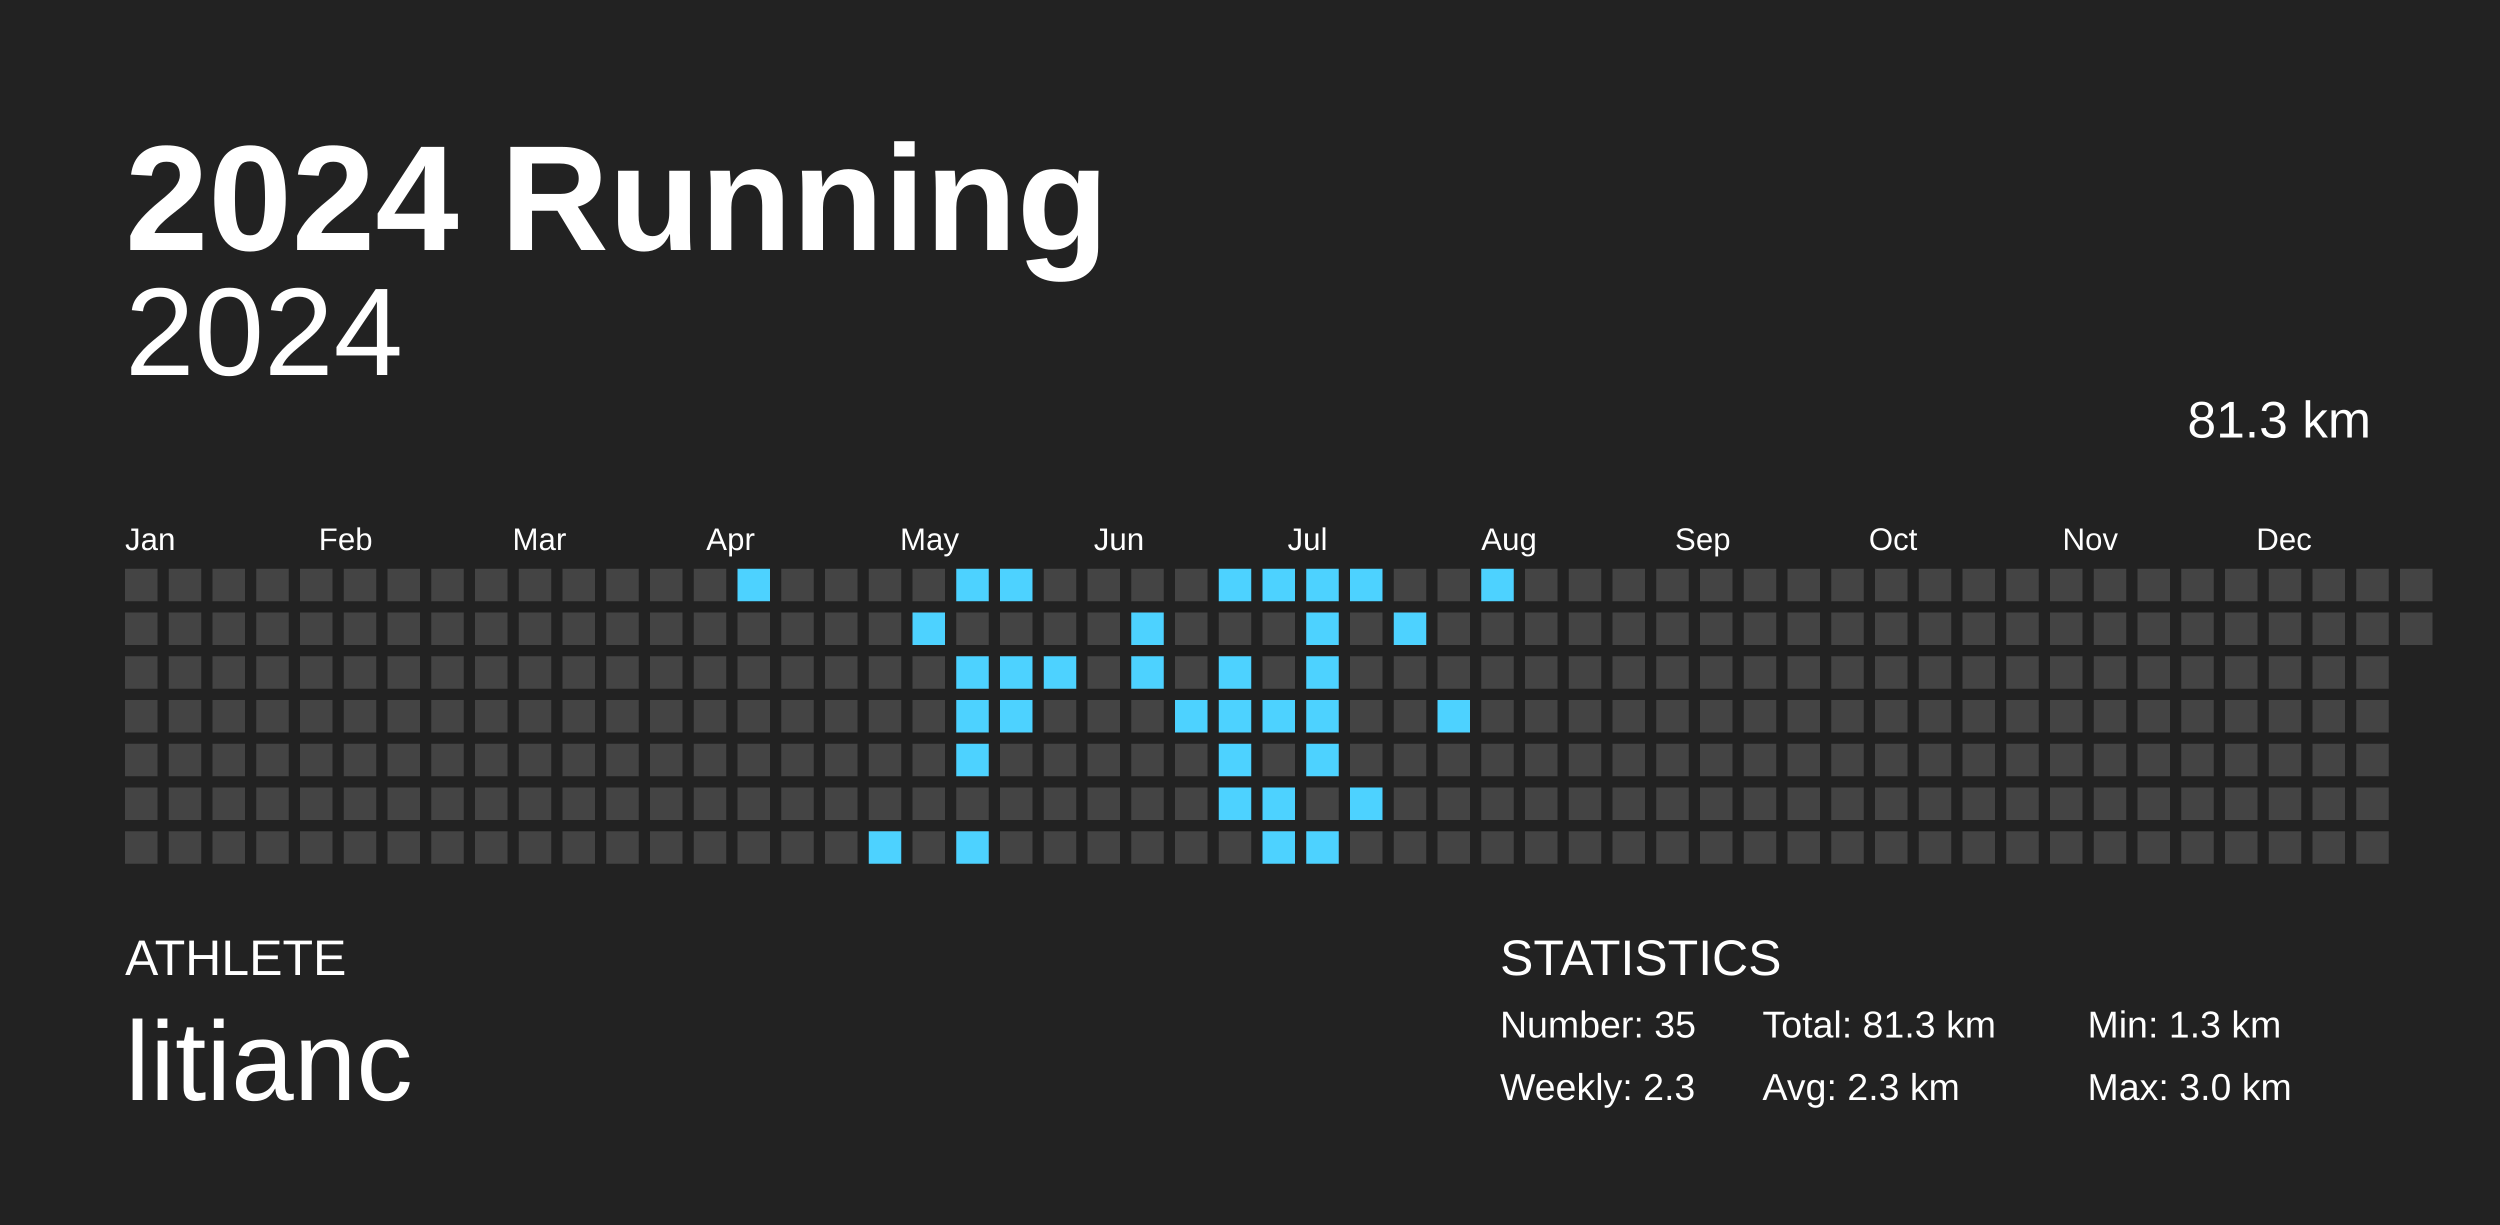
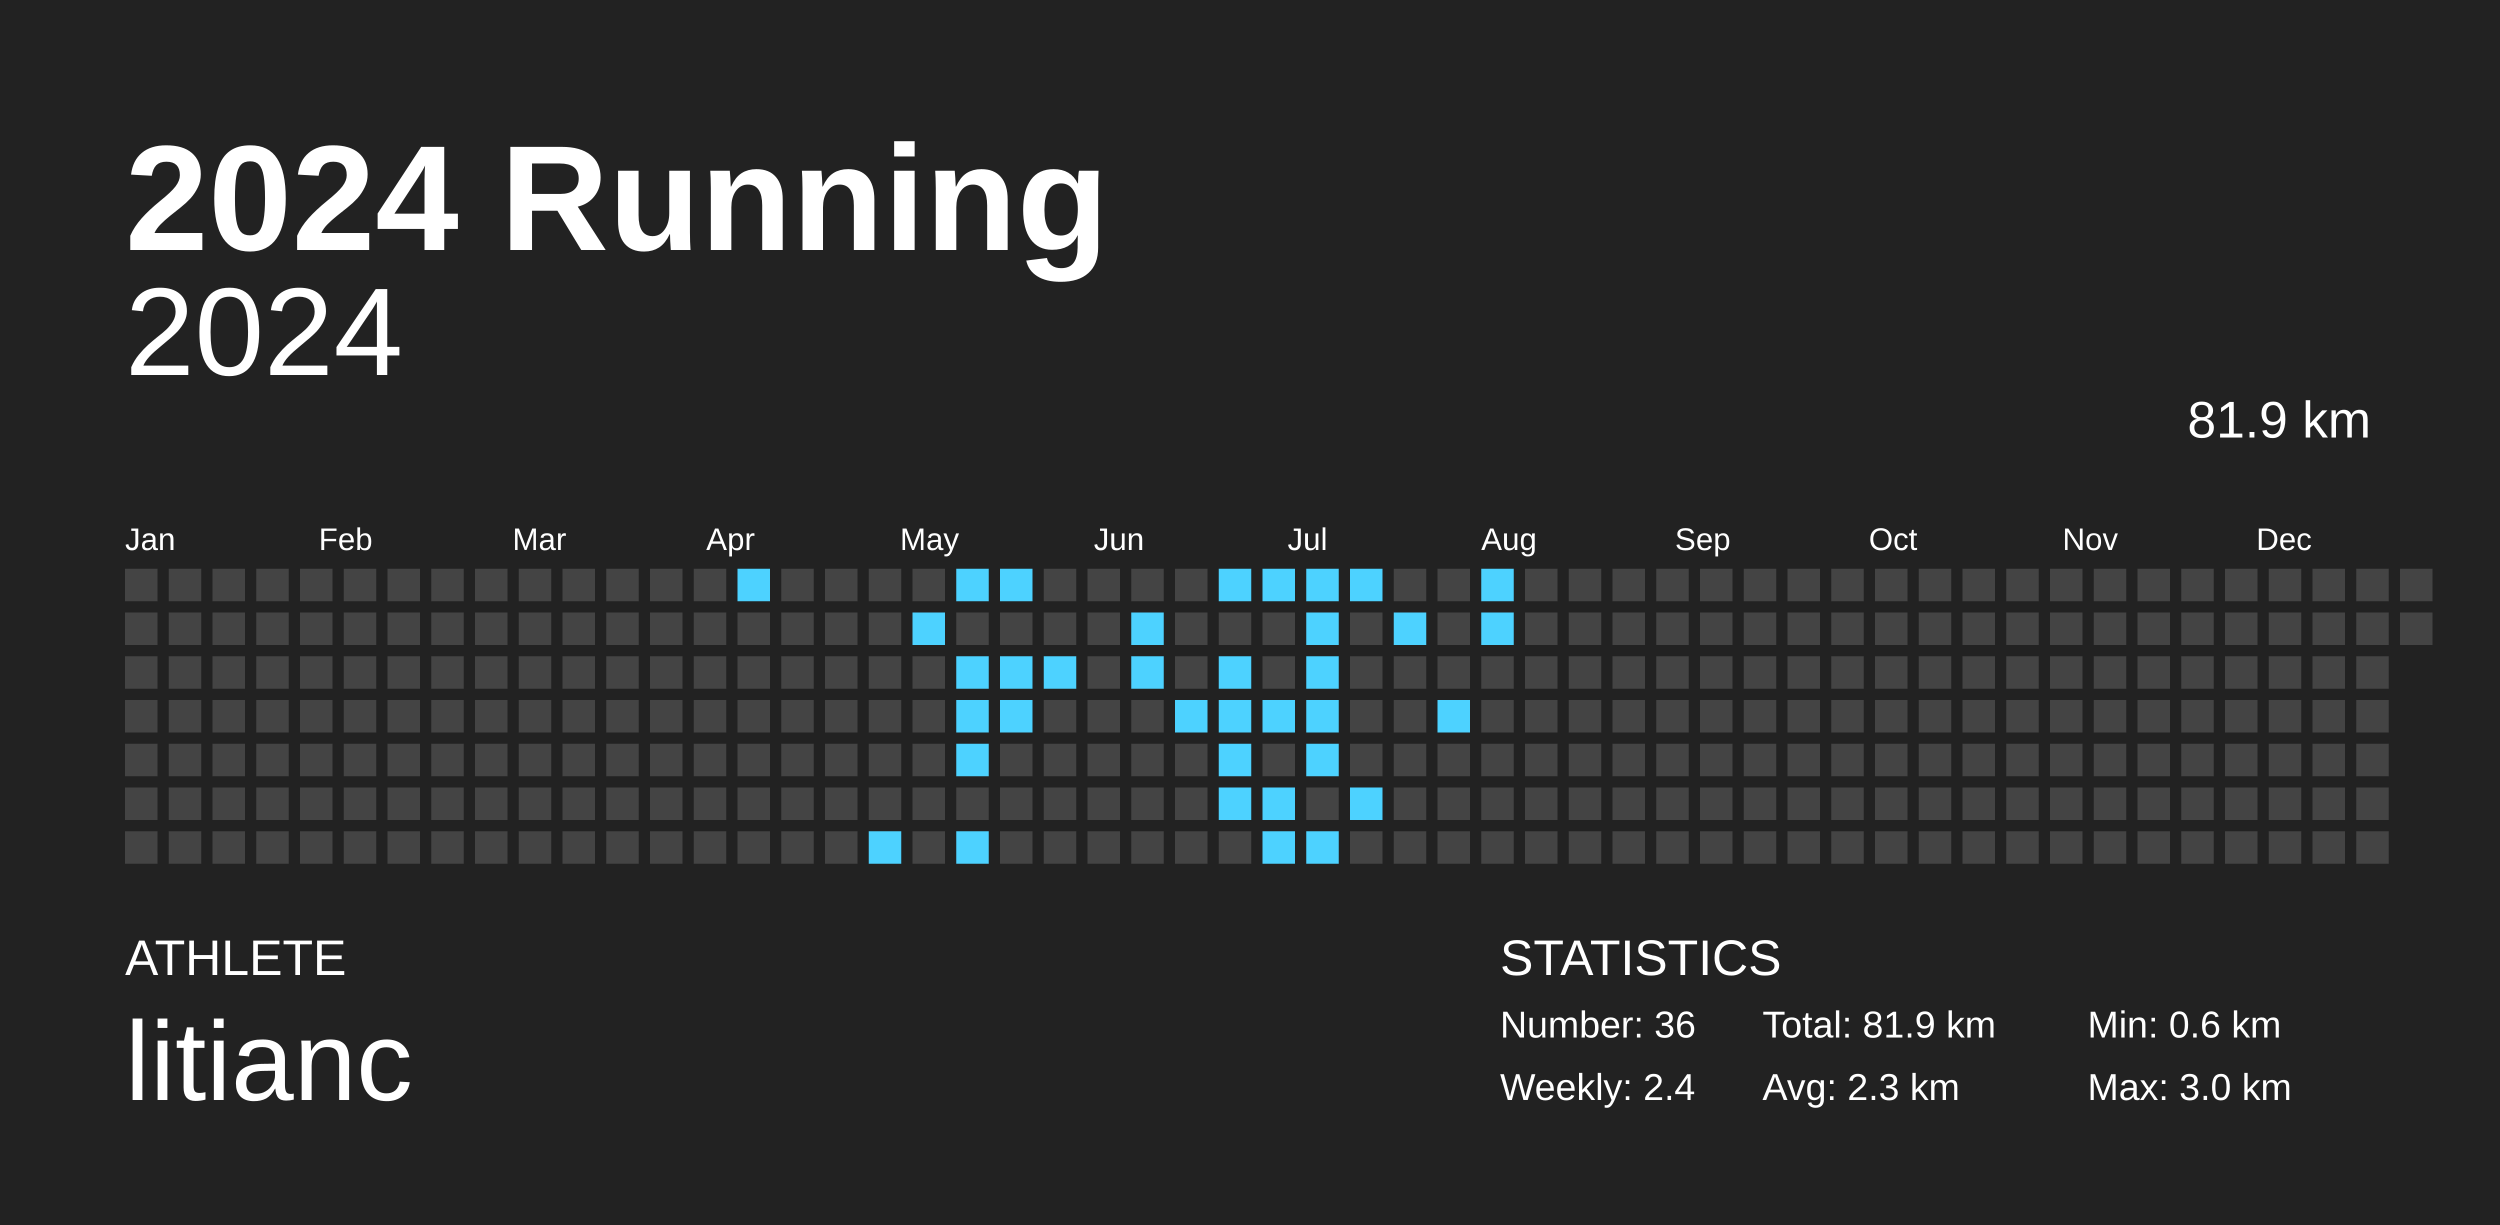
<svg xmlns="http://www.w3.org/2000/svg" baseProfile="full" height="98mm" version="1.1" viewBox="0,0,200,98" width="200mm">
  <defs />
  <rect fill="#222222" height="98" width="200" x="0" y="0" />
  <text fill="#FFFFFF" style="font-size:12px; font-family:Arial; font-weight:bold;" x="10" y="20">2024 Running</text>
  <text fill="#FFFFFF" style="font-size:4px; font-family:Arial" x="10" y="78">ATHLETE</text>
  <text fill="#FFFFFF" style="font-size:9px; font-family:Arial" x="10" y="88">litianc</text>
  <text fill="#FFFFFF" style="font-size:4px; font-family:Arial" x="120" y="78">STATISTICS</text>
-   <text fill="#FFFFFF" style="font-size:3px; font-family:Arial" x="120" y="83">Number: 35</text>
-   <text fill="#FFFFFF" style="font-size:3px; font-family:Arial" x="120" y="88">Weekly: 2.3</text>
-   <text fill="#FFFFFF" style="font-size:3px; font-family:Arial" x="141" y="83">Total: 81.3 km</text>
+   <text fill="#FFFFFF" style="font-size:3px; font-family:Arial" x="120" y="83">Number: 36</text>
+   <text fill="#FFFFFF" style="font-size:3px; font-family:Arial" x="120" y="88">Weekly: 2.4</text>
+   <text fill="#FFFFFF" style="font-size:3px; font-family:Arial" x="141" y="83">Total: 81.9 km</text>
  <text fill="#FFFFFF" style="font-size:3px; font-family:Arial" x="141" y="88">Avg: 2.3 km</text>
-   <text fill="#FFFFFF" style="font-size:3px; font-family:Arial" x="167" y="83">Min: 1.3 km</text>
+   <text fill="#FFFFFF" style="font-size:3px; font-family:Arial" x="167" y="83">Min: 0.6 km</text>
  <text fill="#FFFFFF" style="font-size:3px; font-family:Arial" x="167" y="88">Max: 3.0 km</text>
  <text alignment-baseline="hanging" fill="#FFFFFF" style="font-size:10.0px; font-family:Arial;" x="10" y="30">2024</text>
-   <text alignment-baseline="hanging" fill="#FFFFFF" style="font-size:4.125px; font-family:Arial;" x="175" y="35">81.3 km</text>
+   <text alignment-baseline="hanging" fill="#FFFFFF" style="font-size:4.125px; font-family:Arial;" x="175" y="35">81.9 km</text>
  <text fill="#FFFFFF" style="font-size:2.5px; font-family:Arial" x="10.0" y="44">Jan</text>
  <text fill="#FFFFFF" style="font-size:2.5px; font-family:Arial" x="25.5" y="44">Feb</text>
  <text fill="#FFFFFF" style="font-size:2.5px; font-family:Arial" x="41.0" y="44">Mar</text>
  <text fill="#FFFFFF" style="font-size:2.5px; font-family:Arial" x="56.5" y="44">Apr</text>
  <text fill="#FFFFFF" style="font-size:2.5px; font-family:Arial" x="72.0" y="44">May</text>
  <text fill="#FFFFFF" style="font-size:2.5px; font-family:Arial" x="87.5" y="44">Jun</text>
  <text fill="#FFFFFF" style="font-size:2.5px; font-family:Arial" x="103.0" y="44">Jul</text>
  <text fill="#FFFFFF" style="font-size:2.5px; font-family:Arial" x="118.5" y="44">Aug</text>
  <text fill="#FFFFFF" style="font-size:2.5px; font-family:Arial" x="134.0" y="44">Sep</text>
  <text fill="#FFFFFF" style="font-size:2.5px; font-family:Arial" x="149.5" y="44">Oct</text>
  <text fill="#FFFFFF" style="font-size:2.5px; font-family:Arial" x="165.0" y="44">Nov</text>
  <text fill="#FFFFFF" style="font-size:2.5px; font-family:Arial" x="180.5" y="44">Dec</text>
  <rect fill="#444444" height="2.6" width="2.6" x="10.0" y="45.5" />
  <rect fill="#444444" height="2.6" width="2.6" x="10.0" y="49.0" />
  <rect fill="#444444" height="2.6" width="2.6" x="10.0" y="52.5" />
  <rect fill="#444444" height="2.6" width="2.6" x="10.0" y="56.0" />
  <rect fill="#444444" height="2.6" width="2.6" x="10.0" y="59.5" />
  <rect fill="#444444" height="2.6" width="2.6" x="10.0" y="63.0" />
  <rect fill="#444444" height="2.6" width="2.6" x="10.0" y="66.5" />
  <rect fill="#444444" height="2.6" width="2.6" x="13.5" y="45.5" />
  <rect fill="#444444" height="2.6" width="2.6" x="13.5" y="49.0" />
  <rect fill="#444444" height="2.6" width="2.6" x="13.5" y="52.5" />
  <rect fill="#444444" height="2.6" width="2.6" x="13.5" y="56.0" />
  <rect fill="#444444" height="2.6" width="2.6" x="13.5" y="59.5" />
  <rect fill="#444444" height="2.6" width="2.6" x="13.5" y="63.0" />
  <rect fill="#444444" height="2.6" width="2.6" x="13.5" y="66.5" />
  <rect fill="#444444" height="2.6" width="2.6" x="17.0" y="45.5" />
  <rect fill="#444444" height="2.6" width="2.6" x="17.0" y="49.0" />
  <rect fill="#444444" height="2.6" width="2.6" x="17.0" y="52.5" />
  <rect fill="#444444" height="2.6" width="2.6" x="17.0" y="56.0" />
  <rect fill="#444444" height="2.6" width="2.6" x="17.0" y="59.5" />
  <rect fill="#444444" height="2.6" width="2.6" x="17.0" y="63.0" />
  <rect fill="#444444" height="2.6" width="2.6" x="17.0" y="66.5" />
  <rect fill="#444444" height="2.6" width="2.6" x="20.5" y="45.5" />
  <rect fill="#444444" height="2.6" width="2.6" x="20.5" y="49.0" />
  <rect fill="#444444" height="2.6" width="2.6" x="20.5" y="52.5" />
  <rect fill="#444444" height="2.6" width="2.6" x="20.5" y="56.0" />
  <rect fill="#444444" height="2.6" width="2.6" x="20.5" y="59.5" />
  <rect fill="#444444" height="2.6" width="2.6" x="20.5" y="63.0" />
  <rect fill="#444444" height="2.6" width="2.6" x="20.5" y="66.5" />
  <rect fill="#444444" height="2.6" width="2.6" x="24.0" y="45.5" />
  <rect fill="#444444" height="2.6" width="2.6" x="24.0" y="49.0" />
  <rect fill="#444444" height="2.6" width="2.6" x="24.0" y="52.5" />
  <rect fill="#444444" height="2.6" width="2.6" x="24.0" y="56.0" />
  <rect fill="#444444" height="2.6" width="2.6" x="24.0" y="59.5" />
  <rect fill="#444444" height="2.6" width="2.6" x="24.0" y="63.0" />
  <rect fill="#444444" height="2.6" width="2.6" x="24.0" y="66.5" />
  <rect fill="#444444" height="2.6" width="2.6" x="27.5" y="45.5" />
  <rect fill="#444444" height="2.6" width="2.6" x="27.5" y="49.0" />
  <rect fill="#444444" height="2.6" width="2.6" x="27.5" y="52.5" />
  <rect fill="#444444" height="2.6" width="2.6" x="27.5" y="56.0" />
  <rect fill="#444444" height="2.6" width="2.6" x="27.5" y="59.5" />
  <rect fill="#444444" height="2.6" width="2.6" x="27.5" y="63.0" />
  <rect fill="#444444" height="2.6" width="2.6" x="27.5" y="66.5" />
  <rect fill="#444444" height="2.6" width="2.6" x="31.0" y="45.5" />
  <rect fill="#444444" height="2.6" width="2.6" x="31.0" y="49.0" />
  <rect fill="#444444" height="2.6" width="2.6" x="31.0" y="52.5" />
  <rect fill="#444444" height="2.6" width="2.6" x="31.0" y="56.0" />
  <rect fill="#444444" height="2.6" width="2.6" x="31.0" y="59.5" />
  <rect fill="#444444" height="2.6" width="2.6" x="31.0" y="63.0" />
  <rect fill="#444444" height="2.6" width="2.6" x="31.0" y="66.5" />
  <rect fill="#444444" height="2.6" width="2.6" x="34.5" y="45.5" />
  <rect fill="#444444" height="2.6" width="2.6" x="34.5" y="49.0" />
  <rect fill="#444444" height="2.6" width="2.6" x="34.5" y="52.5" />
  <rect fill="#444444" height="2.6" width="2.6" x="34.5" y="56.0" />
  <rect fill="#444444" height="2.6" width="2.6" x="34.5" y="59.5" />
  <rect fill="#444444" height="2.6" width="2.6" x="34.5" y="63.0" />
  <rect fill="#444444" height="2.6" width="2.6" x="34.5" y="66.5" />
  <rect fill="#444444" height="2.6" width="2.6" x="38.0" y="45.5" />
  <rect fill="#444444" height="2.6" width="2.6" x="38.0" y="49.0" />
  <rect fill="#444444" height="2.6" width="2.6" x="38.0" y="52.5" />
  <rect fill="#444444" height="2.6" width="2.6" x="38.0" y="56.0" />
  <rect fill="#444444" height="2.6" width="2.6" x="38.0" y="59.5" />
  <rect fill="#444444" height="2.6" width="2.6" x="38.0" y="63.0" />
  <rect fill="#444444" height="2.6" width="2.6" x="38.0" y="66.5" />
  <rect fill="#444444" height="2.6" width="2.6" x="41.5" y="45.5" />
  <rect fill="#444444" height="2.6" width="2.6" x="41.5" y="49.0" />
  <rect fill="#444444" height="2.6" width="2.6" x="41.5" y="52.5" />
  <rect fill="#444444" height="2.6" width="2.6" x="41.5" y="56.0" />
  <rect fill="#444444" height="2.6" width="2.6" x="41.5" y="59.5" />
  <rect fill="#444444" height="2.6" width="2.6" x="41.5" y="63.0" />
  <rect fill="#444444" height="2.6" width="2.6" x="41.5" y="66.5" />
  <rect fill="#444444" height="2.6" width="2.6" x="45.0" y="45.5" />
  <rect fill="#444444" height="2.6" width="2.6" x="45.0" y="49.0" />
  <rect fill="#444444" height="2.6" width="2.6" x="45.0" y="52.5" />
  <rect fill="#444444" height="2.6" width="2.6" x="45.0" y="56.0" />
  <rect fill="#444444" height="2.6" width="2.6" x="45.0" y="59.5" />
  <rect fill="#444444" height="2.6" width="2.6" x="45.0" y="63.0" />
  <rect fill="#444444" height="2.6" width="2.6" x="45.0" y="66.5" />
  <rect fill="#444444" height="2.6" width="2.6" x="48.5" y="45.5" />
  <rect fill="#444444" height="2.6" width="2.6" x="48.5" y="49.0" />
  <rect fill="#444444" height="2.6" width="2.6" x="48.5" y="52.5" />
  <rect fill="#444444" height="2.6" width="2.6" x="48.5" y="56.0" />
  <rect fill="#444444" height="2.6" width="2.6" x="48.5" y="59.5" />
  <rect fill="#444444" height="2.6" width="2.6" x="48.5" y="63.0" />
  <rect fill="#444444" height="2.6" width="2.6" x="48.5" y="66.5" />
  <rect fill="#444444" height="2.6" width="2.6" x="52.0" y="45.5" />
  <rect fill="#444444" height="2.6" width="2.6" x="52.0" y="49.0" />
  <rect fill="#444444" height="2.6" width="2.6" x="52.0" y="52.5" />
  <rect fill="#444444" height="2.6" width="2.6" x="52.0" y="56.0" />
  <rect fill="#444444" height="2.6" width="2.6" x="52.0" y="59.5" />
  <rect fill="#444444" height="2.6" width="2.6" x="52.0" y="63.0" />
  <rect fill="#444444" height="2.6" width="2.6" x="52.0" y="66.5" />
  <rect fill="#444444" height="2.6" width="2.6" x="55.5" y="45.5" />
  <rect fill="#444444" height="2.6" width="2.6" x="55.5" y="49.0" />
  <rect fill="#444444" height="2.6" width="2.6" x="55.5" y="52.5" />
  <rect fill="#444444" height="2.6" width="2.6" x="55.5" y="56.0" />
  <rect fill="#444444" height="2.6" width="2.6" x="55.5" y="59.5" />
  <rect fill="#444444" height="2.6" width="2.6" x="55.5" y="63.0" />
  <rect fill="#444444" height="2.6" width="2.6" x="55.5" y="66.5" />
  <rect fill="#4dd2ff" height="2.6" width="2.6" x="59.0" y="45.5" />
  <rect fill="#444444" height="2.6" width="2.6" x="59.0" y="49.0" />
  <rect fill="#444444" height="2.6" width="2.6" x="59.0" y="52.5" />
  <rect fill="#444444" height="2.6" width="2.6" x="59.0" y="56.0" />
  <rect fill="#444444" height="2.6" width="2.6" x="59.0" y="59.5" />
  <rect fill="#444444" height="2.6" width="2.6" x="59.0" y="63.0" />
  <rect fill="#444444" height="2.6" width="2.6" x="59.0" y="66.5" />
  <rect fill="#444444" height="2.6" width="2.6" x="62.5" y="45.5" />
  <rect fill="#444444" height="2.6" width="2.6" x="62.5" y="49.0" />
  <rect fill="#444444" height="2.6" width="2.6" x="62.5" y="52.5" />
  <rect fill="#444444" height="2.6" width="2.6" x="62.5" y="56.0" />
  <rect fill="#444444" height="2.6" width="2.6" x="62.5" y="59.5" />
  <rect fill="#444444" height="2.6" width="2.6" x="62.5" y="63.0" />
  <rect fill="#444444" height="2.6" width="2.6" x="62.5" y="66.5" />
  <rect fill="#444444" height="2.6" width="2.6" x="66.0" y="45.5" />
  <rect fill="#444444" height="2.6" width="2.6" x="66.0" y="49.0" />
  <rect fill="#444444" height="2.6" width="2.6" x="66.0" y="52.5" />
  <rect fill="#444444" height="2.6" width="2.6" x="66.0" y="56.0" />
  <rect fill="#444444" height="2.6" width="2.6" x="66.0" y="59.5" />
  <rect fill="#444444" height="2.6" width="2.6" x="66.0" y="63.0" />
  <rect fill="#444444" height="2.6" width="2.6" x="66.0" y="66.5" />
  <rect fill="#444444" height="2.6" width="2.6" x="69.5" y="45.5" />
  <rect fill="#444444" height="2.6" width="2.6" x="69.5" y="49.0" />
  <rect fill="#444444" height="2.6" width="2.6" x="69.5" y="52.5" />
  <rect fill="#444444" height="2.6" width="2.6" x="69.5" y="56.0" />
  <rect fill="#444444" height="2.6" width="2.6" x="69.5" y="59.5" />
  <rect fill="#444444" height="2.6" width="2.6" x="69.5" y="63.0" />
  <rect fill="#4dd2ff" height="2.6" width="2.6" x="69.5" y="66.5" />
  <rect fill="#444444" height="2.6" width="2.6" x="73.0" y="45.5" />
  <rect fill="#4dd2ff" height="2.6" width="2.6" x="73.0" y="49.0" />
  <rect fill="#444444" height="2.6" width="2.6" x="73.0" y="52.5" />
  <rect fill="#444444" height="2.6" width="2.6" x="73.0" y="56.0" />
  <rect fill="#444444" height="2.6" width="2.6" x="73.0" y="59.5" />
  <rect fill="#444444" height="2.6" width="2.6" x="73.0" y="63.0" />
  <rect fill="#444444" height="2.6" width="2.6" x="73.0" y="66.5" />
  <rect fill="#4dd2ff" height="2.6" width="2.6" x="76.5" y="45.5" />
  <rect fill="#444444" height="2.6" width="2.6" x="76.5" y="49.0" />
  <rect fill="#4dd2ff" height="2.6" width="2.6" x="76.5" y="52.5" />
  <rect fill="#4dd2ff" height="2.6" width="2.6" x="76.5" y="56.0" />
  <rect fill="#4dd2ff" height="2.6" width="2.6" x="76.5" y="59.5" />
  <rect fill="#444444" height="2.6" width="2.6" x="76.5" y="63.0" />
  <rect fill="#4dd2ff" height="2.6" width="2.6" x="76.5" y="66.5" />
  <rect fill="#4dd2ff" height="2.6" width="2.6" x="80.0" y="45.5" />
  <rect fill="#444444" height="2.6" width="2.6" x="80.0" y="49.0" />
  <rect fill="#4dd2ff" height="2.6" width="2.6" x="80.0" y="52.5" />
  <rect fill="#4dd2ff" height="2.6" width="2.6" x="80.0" y="56.0" />
  <rect fill="#444444" height="2.6" width="2.6" x="80.0" y="59.5" />
  <rect fill="#444444" height="2.6" width="2.6" x="80.0" y="63.0" />
  <rect fill="#444444" height="2.6" width="2.6" x="80.0" y="66.5" />
  <rect fill="#444444" height="2.6" width="2.6" x="83.5" y="45.5" />
  <rect fill="#444444" height="2.6" width="2.6" x="83.5" y="49.0" />
  <rect fill="#4dd2ff" height="2.6" width="2.6" x="83.5" y="52.5" />
  <rect fill="#444444" height="2.6" width="2.6" x="83.5" y="56.0" />
  <rect fill="#444444" height="2.6" width="2.6" x="83.5" y="59.5" />
  <rect fill="#444444" height="2.6" width="2.6" x="83.5" y="63.0" />
  <rect fill="#444444" height="2.6" width="2.6" x="83.5" y="66.5" />
  <rect fill="#444444" height="2.6" width="2.6" x="87.0" y="45.5" />
  <rect fill="#444444" height="2.6" width="2.6" x="87.0" y="49.0" />
  <rect fill="#444444" height="2.6" width="2.6" x="87.0" y="52.5" />
  <rect fill="#444444" height="2.6" width="2.6" x="87.0" y="56.0" />
  <rect fill="#444444" height="2.6" width="2.6" x="87.0" y="59.5" />
  <rect fill="#444444" height="2.6" width="2.6" x="87.0" y="63.0" />
  <rect fill="#444444" height="2.6" width="2.6" x="87.0" y="66.5" />
  <rect fill="#444444" height="2.6" width="2.6" x="90.5" y="45.5" />
  <rect fill="#4dd2ff" height="2.6" width="2.6" x="90.5" y="49.0" />
  <rect fill="#4dd2ff" height="2.6" width="2.6" x="90.5" y="52.5" />
  <rect fill="#444444" height="2.6" width="2.6" x="90.5" y="56.0" />
  <rect fill="#444444" height="2.6" width="2.6" x="90.5" y="59.5" />
  <rect fill="#444444" height="2.6" width="2.6" x="90.5" y="63.0" />
  <rect fill="#444444" height="2.6" width="2.6" x="90.5" y="66.5" />
  <rect fill="#444444" height="2.6" width="2.6" x="94.0" y="45.5" />
  <rect fill="#444444" height="2.6" width="2.6" x="94.0" y="49.0" />
  <rect fill="#444444" height="2.6" width="2.6" x="94.0" y="52.5" />
  <rect fill="#4dd2ff" height="2.6" width="2.6" x="94.0" y="56.0" />
  <rect fill="#444444" height="2.6" width="2.6" x="94.0" y="59.5" />
  <rect fill="#444444" height="2.6" width="2.6" x="94.0" y="63.0" />
  <rect fill="#444444" height="2.6" width="2.6" x="94.0" y="66.5" />
  <rect fill="#4dd2ff" height="2.6" width="2.6" x="97.5" y="45.5" />
  <rect fill="#444444" height="2.6" width="2.6" x="97.5" y="49.0" />
  <rect fill="#4dd2ff" height="2.6" width="2.6" x="97.5" y="52.5" />
  <rect fill="#4dd2ff" height="2.6" width="2.6" x="97.5" y="56.0" />
  <rect fill="#4dd2ff" height="2.6" width="2.6" x="97.5" y="59.5" />
  <rect fill="#4dd2ff" height="2.6" width="2.6" x="97.5" y="63.0" />
  <rect fill="#444444" height="2.6" width="2.6" x="97.5" y="66.5" />
  <rect fill="#4dd2ff" height="2.6" width="2.6" x="101.0" y="45.5" />
  <rect fill="#444444" height="2.6" width="2.6" x="101.0" y="49.0" />
  <rect fill="#444444" height="2.6" width="2.6" x="101.0" y="52.5" />
  <rect fill="#4dd2ff" height="2.6" width="2.6" x="101.0" y="56.0" />
  <rect fill="#444444" height="2.6" width="2.6" x="101.0" y="59.5" />
  <rect fill="#4dd2ff" height="2.6" width="2.6" x="101.0" y="63.0" />
  <rect fill="#4dd2ff" height="2.6" width="2.6" x="101.0" y="66.5" />
  <rect fill="#4dd2ff" height="2.6" width="2.6" x="104.5" y="45.5" />
  <rect fill="#4dd2ff" height="2.6" width="2.6" x="104.5" y="49.0" />
  <rect fill="#4dd2ff" height="2.6" width="2.6" x="104.5" y="52.5" />
  <rect fill="#4dd2ff" height="2.6" width="2.6" x="104.5" y="56.0" />
  <rect fill="#4dd2ff" height="2.6" width="2.6" x="104.5" y="59.5" />
  <rect fill="#444444" height="2.6" width="2.6" x="104.5" y="63.0" />
  <rect fill="#4dd2ff" height="2.6" width="2.6" x="104.5" y="66.5" />
  <rect fill="#4dd2ff" height="2.6" width="2.6" x="108.0" y="45.5" />
  <rect fill="#444444" height="2.6" width="2.6" x="108.0" y="49.0" />
  <rect fill="#444444" height="2.6" width="2.6" x="108.0" y="52.5" />
  <rect fill="#444444" height="2.6" width="2.6" x="108.0" y="56.0" />
  <rect fill="#444444" height="2.6" width="2.6" x="108.0" y="59.5" />
  <rect fill="#4dd2ff" height="2.6" width="2.6" x="108.0" y="63.0" />
  <rect fill="#444444" height="2.6" width="2.6" x="108.0" y="66.5" />
  <rect fill="#444444" height="2.6" width="2.6" x="111.5" y="45.5" />
  <rect fill="#4dd2ff" height="2.6" width="2.6" x="111.5" y="49.0" />
  <rect fill="#444444" height="2.6" width="2.6" x="111.5" y="52.5" />
  <rect fill="#444444" height="2.6" width="2.6" x="111.5" y="56.0" />
  <rect fill="#444444" height="2.6" width="2.6" x="111.5" y="59.5" />
  <rect fill="#444444" height="2.6" width="2.6" x="111.5" y="63.0" />
  <rect fill="#444444" height="2.6" width="2.6" x="111.5" y="66.5" />
  <rect fill="#444444" height="2.6" width="2.6" x="115.0" y="45.5" />
  <rect fill="#444444" height="2.6" width="2.6" x="115.0" y="49.0" />
  <rect fill="#444444" height="2.6" width="2.6" x="115.0" y="52.5" />
  <rect fill="#4dd2ff" height="2.6" width="2.6" x="115.0" y="56.0" />
  <rect fill="#444444" height="2.6" width="2.6" x="115.0" y="59.5" />
  <rect fill="#444444" height="2.6" width="2.6" x="115.0" y="63.0" />
  <rect fill="#444444" height="2.6" width="2.6" x="115.0" y="66.5" />
  <rect fill="#4dd2ff" height="2.6" width="2.6" x="118.5" y="45.5" />
-   <rect fill="#444444" height="2.6" width="2.6" x="118.5" y="49.0" />
+   <rect fill="#4dd2ff" height="2.6" width="2.6" x="118.5" y="49.0" />
  <rect fill="#444444" height="2.6" width="2.6" x="118.5" y="52.5" />
  <rect fill="#444444" height="2.6" width="2.6" x="118.5" y="56.0" />
  <rect fill="#444444" height="2.6" width="2.6" x="118.5" y="59.5" />
  <rect fill="#444444" height="2.6" width="2.6" x="118.5" y="63.0" />
  <rect fill="#444444" height="2.6" width="2.6" x="118.5" y="66.5" />
  <rect fill="#444444" height="2.6" width="2.6" x="122.0" y="45.5" />
  <rect fill="#444444" height="2.6" width="2.6" x="122.0" y="49.0" />
  <rect fill="#444444" height="2.6" width="2.6" x="122.0" y="52.5" />
  <rect fill="#444444" height="2.6" width="2.6" x="122.0" y="56.0" />
  <rect fill="#444444" height="2.6" width="2.6" x="122.0" y="59.5" />
  <rect fill="#444444" height="2.6" width="2.6" x="122.0" y="63.0" />
  <rect fill="#444444" height="2.6" width="2.6" x="122.0" y="66.5" />
  <rect fill="#444444" height="2.6" width="2.6" x="125.5" y="45.5" />
  <rect fill="#444444" height="2.6" width="2.6" x="125.5" y="49.0" />
  <rect fill="#444444" height="2.6" width="2.6" x="125.5" y="52.5" />
  <rect fill="#444444" height="2.6" width="2.6" x="125.5" y="56.0" />
  <rect fill="#444444" height="2.6" width="2.6" x="125.5" y="59.5" />
  <rect fill="#444444" height="2.6" width="2.6" x="125.5" y="63.0" />
  <rect fill="#444444" height="2.6" width="2.6" x="125.5" y="66.5" />
  <rect fill="#444444" height="2.6" width="2.6" x="129.0" y="45.5" />
  <rect fill="#444444" height="2.6" width="2.6" x="129.0" y="49.0" />
  <rect fill="#444444" height="2.6" width="2.6" x="129.0" y="52.5" />
  <rect fill="#444444" height="2.6" width="2.6" x="129.0" y="56.0" />
  <rect fill="#444444" height="2.6" width="2.6" x="129.0" y="59.5" />
  <rect fill="#444444" height="2.6" width="2.6" x="129.0" y="63.0" />
  <rect fill="#444444" height="2.6" width="2.6" x="129.0" y="66.5" />
  <rect fill="#444444" height="2.6" width="2.6" x="132.5" y="45.5" />
  <rect fill="#444444" height="2.6" width="2.6" x="132.5" y="49.0" />
  <rect fill="#444444" height="2.6" width="2.6" x="132.5" y="52.5" />
  <rect fill="#444444" height="2.6" width="2.6" x="132.5" y="56.0" />
  <rect fill="#444444" height="2.6" width="2.6" x="132.5" y="59.5" />
  <rect fill="#444444" height="2.6" width="2.6" x="132.5" y="63.0" />
  <rect fill="#444444" height="2.6" width="2.6" x="132.5" y="66.5" />
  <rect fill="#444444" height="2.6" width="2.6" x="136.0" y="45.5" />
  <rect fill="#444444" height="2.6" width="2.6" x="136.0" y="49.0" />
  <rect fill="#444444" height="2.6" width="2.6" x="136.0" y="52.5" />
  <rect fill="#444444" height="2.6" width="2.6" x="136.0" y="56.0" />
  <rect fill="#444444" height="2.6" width="2.6" x="136.0" y="59.5" />
  <rect fill="#444444" height="2.6" width="2.6" x="136.0" y="63.0" />
  <rect fill="#444444" height="2.6" width="2.6" x="136.0" y="66.5" />
  <rect fill="#444444" height="2.6" width="2.6" x="139.5" y="45.5" />
  <rect fill="#444444" height="2.6" width="2.6" x="139.5" y="49.0" />
  <rect fill="#444444" height="2.6" width="2.6" x="139.5" y="52.5" />
  <rect fill="#444444" height="2.6" width="2.6" x="139.5" y="56.0" />
  <rect fill="#444444" height="2.6" width="2.6" x="139.5" y="59.5" />
  <rect fill="#444444" height="2.6" width="2.6" x="139.5" y="63.0" />
  <rect fill="#444444" height="2.6" width="2.6" x="139.5" y="66.5" />
  <rect fill="#444444" height="2.6" width="2.6" x="143.0" y="45.5" />
  <rect fill="#444444" height="2.6" width="2.6" x="143.0" y="49.0" />
  <rect fill="#444444" height="2.6" width="2.6" x="143.0" y="52.5" />
  <rect fill="#444444" height="2.6" width="2.6" x="143.0" y="56.0" />
  <rect fill="#444444" height="2.6" width="2.6" x="143.0" y="59.5" />
  <rect fill="#444444" height="2.6" width="2.6" x="143.0" y="63.0" />
  <rect fill="#444444" height="2.6" width="2.6" x="143.0" y="66.5" />
  <rect fill="#444444" height="2.6" width="2.6" x="146.5" y="45.5" />
  <rect fill="#444444" height="2.6" width="2.6" x="146.5" y="49.0" />
  <rect fill="#444444" height="2.6" width="2.6" x="146.5" y="52.5" />
  <rect fill="#444444" height="2.6" width="2.6" x="146.5" y="56.0" />
  <rect fill="#444444" height="2.6" width="2.6" x="146.5" y="59.5" />
  <rect fill="#444444" height="2.6" width="2.6" x="146.5" y="63.0" />
  <rect fill="#444444" height="2.6" width="2.6" x="146.5" y="66.5" />
  <rect fill="#444444" height="2.6" width="2.6" x="150.0" y="45.5" />
  <rect fill="#444444" height="2.6" width="2.6" x="150.0" y="49.0" />
  <rect fill="#444444" height="2.6" width="2.6" x="150.0" y="52.5" />
  <rect fill="#444444" height="2.6" width="2.6" x="150.0" y="56.0" />
  <rect fill="#444444" height="2.6" width="2.6" x="150.0" y="59.5" />
  <rect fill="#444444" height="2.6" width="2.6" x="150.0" y="63.0" />
  <rect fill="#444444" height="2.6" width="2.6" x="150.0" y="66.5" />
  <rect fill="#444444" height="2.6" width="2.6" x="153.5" y="45.5" />
  <rect fill="#444444" height="2.6" width="2.6" x="153.5" y="49.0" />
  <rect fill="#444444" height="2.6" width="2.6" x="153.5" y="52.5" />
  <rect fill="#444444" height="2.6" width="2.6" x="153.5" y="56.0" />
  <rect fill="#444444" height="2.6" width="2.6" x="153.5" y="59.5" />
  <rect fill="#444444" height="2.6" width="2.6" x="153.5" y="63.0" />
  <rect fill="#444444" height="2.6" width="2.6" x="153.5" y="66.5" />
  <rect fill="#444444" height="2.6" width="2.6" x="157.0" y="45.5" />
  <rect fill="#444444" height="2.6" width="2.6" x="157.0" y="49.0" />
  <rect fill="#444444" height="2.6" width="2.6" x="157.0" y="52.5" />
  <rect fill="#444444" height="2.6" width="2.6" x="157.0" y="56.0" />
  <rect fill="#444444" height="2.6" width="2.6" x="157.0" y="59.5" />
  <rect fill="#444444" height="2.6" width="2.6" x="157.0" y="63.0" />
  <rect fill="#444444" height="2.6" width="2.6" x="157.0" y="66.5" />
  <rect fill="#444444" height="2.6" width="2.6" x="160.5" y="45.5" />
  <rect fill="#444444" height="2.6" width="2.6" x="160.5" y="49.0" />
  <rect fill="#444444" height="2.6" width="2.6" x="160.5" y="52.5" />
  <rect fill="#444444" height="2.6" width="2.6" x="160.5" y="56.0" />
  <rect fill="#444444" height="2.6" width="2.6" x="160.5" y="59.5" />
  <rect fill="#444444" height="2.6" width="2.6" x="160.5" y="63.0" />
  <rect fill="#444444" height="2.6" width="2.6" x="160.5" y="66.5" />
  <rect fill="#444444" height="2.6" width="2.6" x="164.0" y="45.5" />
  <rect fill="#444444" height="2.6" width="2.6" x="164.0" y="49.0" />
  <rect fill="#444444" height="2.6" width="2.6" x="164.0" y="52.5" />
  <rect fill="#444444" height="2.6" width="2.6" x="164.0" y="56.0" />
  <rect fill="#444444" height="2.6" width="2.6" x="164.0" y="59.5" />
  <rect fill="#444444" height="2.6" width="2.6" x="164.0" y="63.0" />
  <rect fill="#444444" height="2.6" width="2.6" x="164.0" y="66.5" />
  <rect fill="#444444" height="2.6" width="2.6" x="167.5" y="45.5" />
  <rect fill="#444444" height="2.6" width="2.6" x="167.5" y="49.0" />
  <rect fill="#444444" height="2.6" width="2.6" x="167.5" y="52.5" />
  <rect fill="#444444" height="2.6" width="2.6" x="167.5" y="56.0" />
  <rect fill="#444444" height="2.6" width="2.6" x="167.5" y="59.5" />
  <rect fill="#444444" height="2.6" width="2.6" x="167.5" y="63.0" />
  <rect fill="#444444" height="2.6" width="2.6" x="167.5" y="66.5" />
  <rect fill="#444444" height="2.6" width="2.6" x="171.0" y="45.5" />
  <rect fill="#444444" height="2.6" width="2.6" x="171.0" y="49.0" />
  <rect fill="#444444" height="2.6" width="2.6" x="171.0" y="52.5" />
  <rect fill="#444444" height="2.6" width="2.6" x="171.0" y="56.0" />
  <rect fill="#444444" height="2.6" width="2.6" x="171.0" y="59.5" />
  <rect fill="#444444" height="2.6" width="2.6" x="171.0" y="63.0" />
  <rect fill="#444444" height="2.6" width="2.6" x="171.0" y="66.5" />
  <rect fill="#444444" height="2.6" width="2.6" x="174.5" y="45.5" />
  <rect fill="#444444" height="2.6" width="2.6" x="174.5" y="49.0" />
  <rect fill="#444444" height="2.6" width="2.6" x="174.5" y="52.5" />
  <rect fill="#444444" height="2.6" width="2.6" x="174.5" y="56.0" />
  <rect fill="#444444" height="2.6" width="2.6" x="174.5" y="59.5" />
  <rect fill="#444444" height="2.6" width="2.6" x="174.5" y="63.0" />
  <rect fill="#444444" height="2.6" width="2.6" x="174.5" y="66.5" />
  <rect fill="#444444" height="2.6" width="2.6" x="178.0" y="45.5" />
  <rect fill="#444444" height="2.6" width="2.6" x="178.0" y="49.0" />
  <rect fill="#444444" height="2.6" width="2.6" x="178.0" y="52.5" />
  <rect fill="#444444" height="2.6" width="2.6" x="178.0" y="56.0" />
  <rect fill="#444444" height="2.6" width="2.6" x="178.0" y="59.5" />
  <rect fill="#444444" height="2.6" width="2.6" x="178.0" y="63.0" />
  <rect fill="#444444" height="2.6" width="2.6" x="178.0" y="66.5" />
  <rect fill="#444444" height="2.6" width="2.6" x="181.5" y="45.5" />
  <rect fill="#444444" height="2.6" width="2.6" x="181.5" y="49.0" />
  <rect fill="#444444" height="2.6" width="2.6" x="181.5" y="52.5" />
  <rect fill="#444444" height="2.6" width="2.6" x="181.5" y="56.0" />
  <rect fill="#444444" height="2.6" width="2.6" x="181.5" y="59.5" />
  <rect fill="#444444" height="2.6" width="2.6" x="181.5" y="63.0" />
  <rect fill="#444444" height="2.6" width="2.6" x="181.5" y="66.5" />
  <rect fill="#444444" height="2.6" width="2.6" x="185.0" y="45.5" />
  <rect fill="#444444" height="2.6" width="2.6" x="185.0" y="49.0" />
  <rect fill="#444444" height="2.6" width="2.6" x="185.0" y="52.5" />
  <rect fill="#444444" height="2.6" width="2.6" x="185.0" y="56.0" />
  <rect fill="#444444" height="2.6" width="2.6" x="185.0" y="59.5" />
  <rect fill="#444444" height="2.6" width="2.6" x="185.0" y="63.0" />
  <rect fill="#444444" height="2.6" width="2.6" x="185.0" y="66.5" />
  <rect fill="#444444" height="2.6" width="2.6" x="188.5" y="45.5" />
  <rect fill="#444444" height="2.6" width="2.6" x="188.5" y="49.0" />
  <rect fill="#444444" height="2.6" width="2.6" x="188.5" y="52.5" />
  <rect fill="#444444" height="2.6" width="2.6" x="188.5" y="56.0" />
  <rect fill="#444444" height="2.6" width="2.6" x="188.5" y="59.5" />
  <rect fill="#444444" height="2.6" width="2.6" x="188.5" y="63.0" />
  <rect fill="#444444" height="2.6" width="2.6" x="188.5" y="66.5" />
  <rect fill="#444444" height="2.6" width="2.6" x="192.0" y="45.5" />
  <rect fill="#444444" height="2.6" width="2.6" x="192.0" y="49.0" />
</svg>
